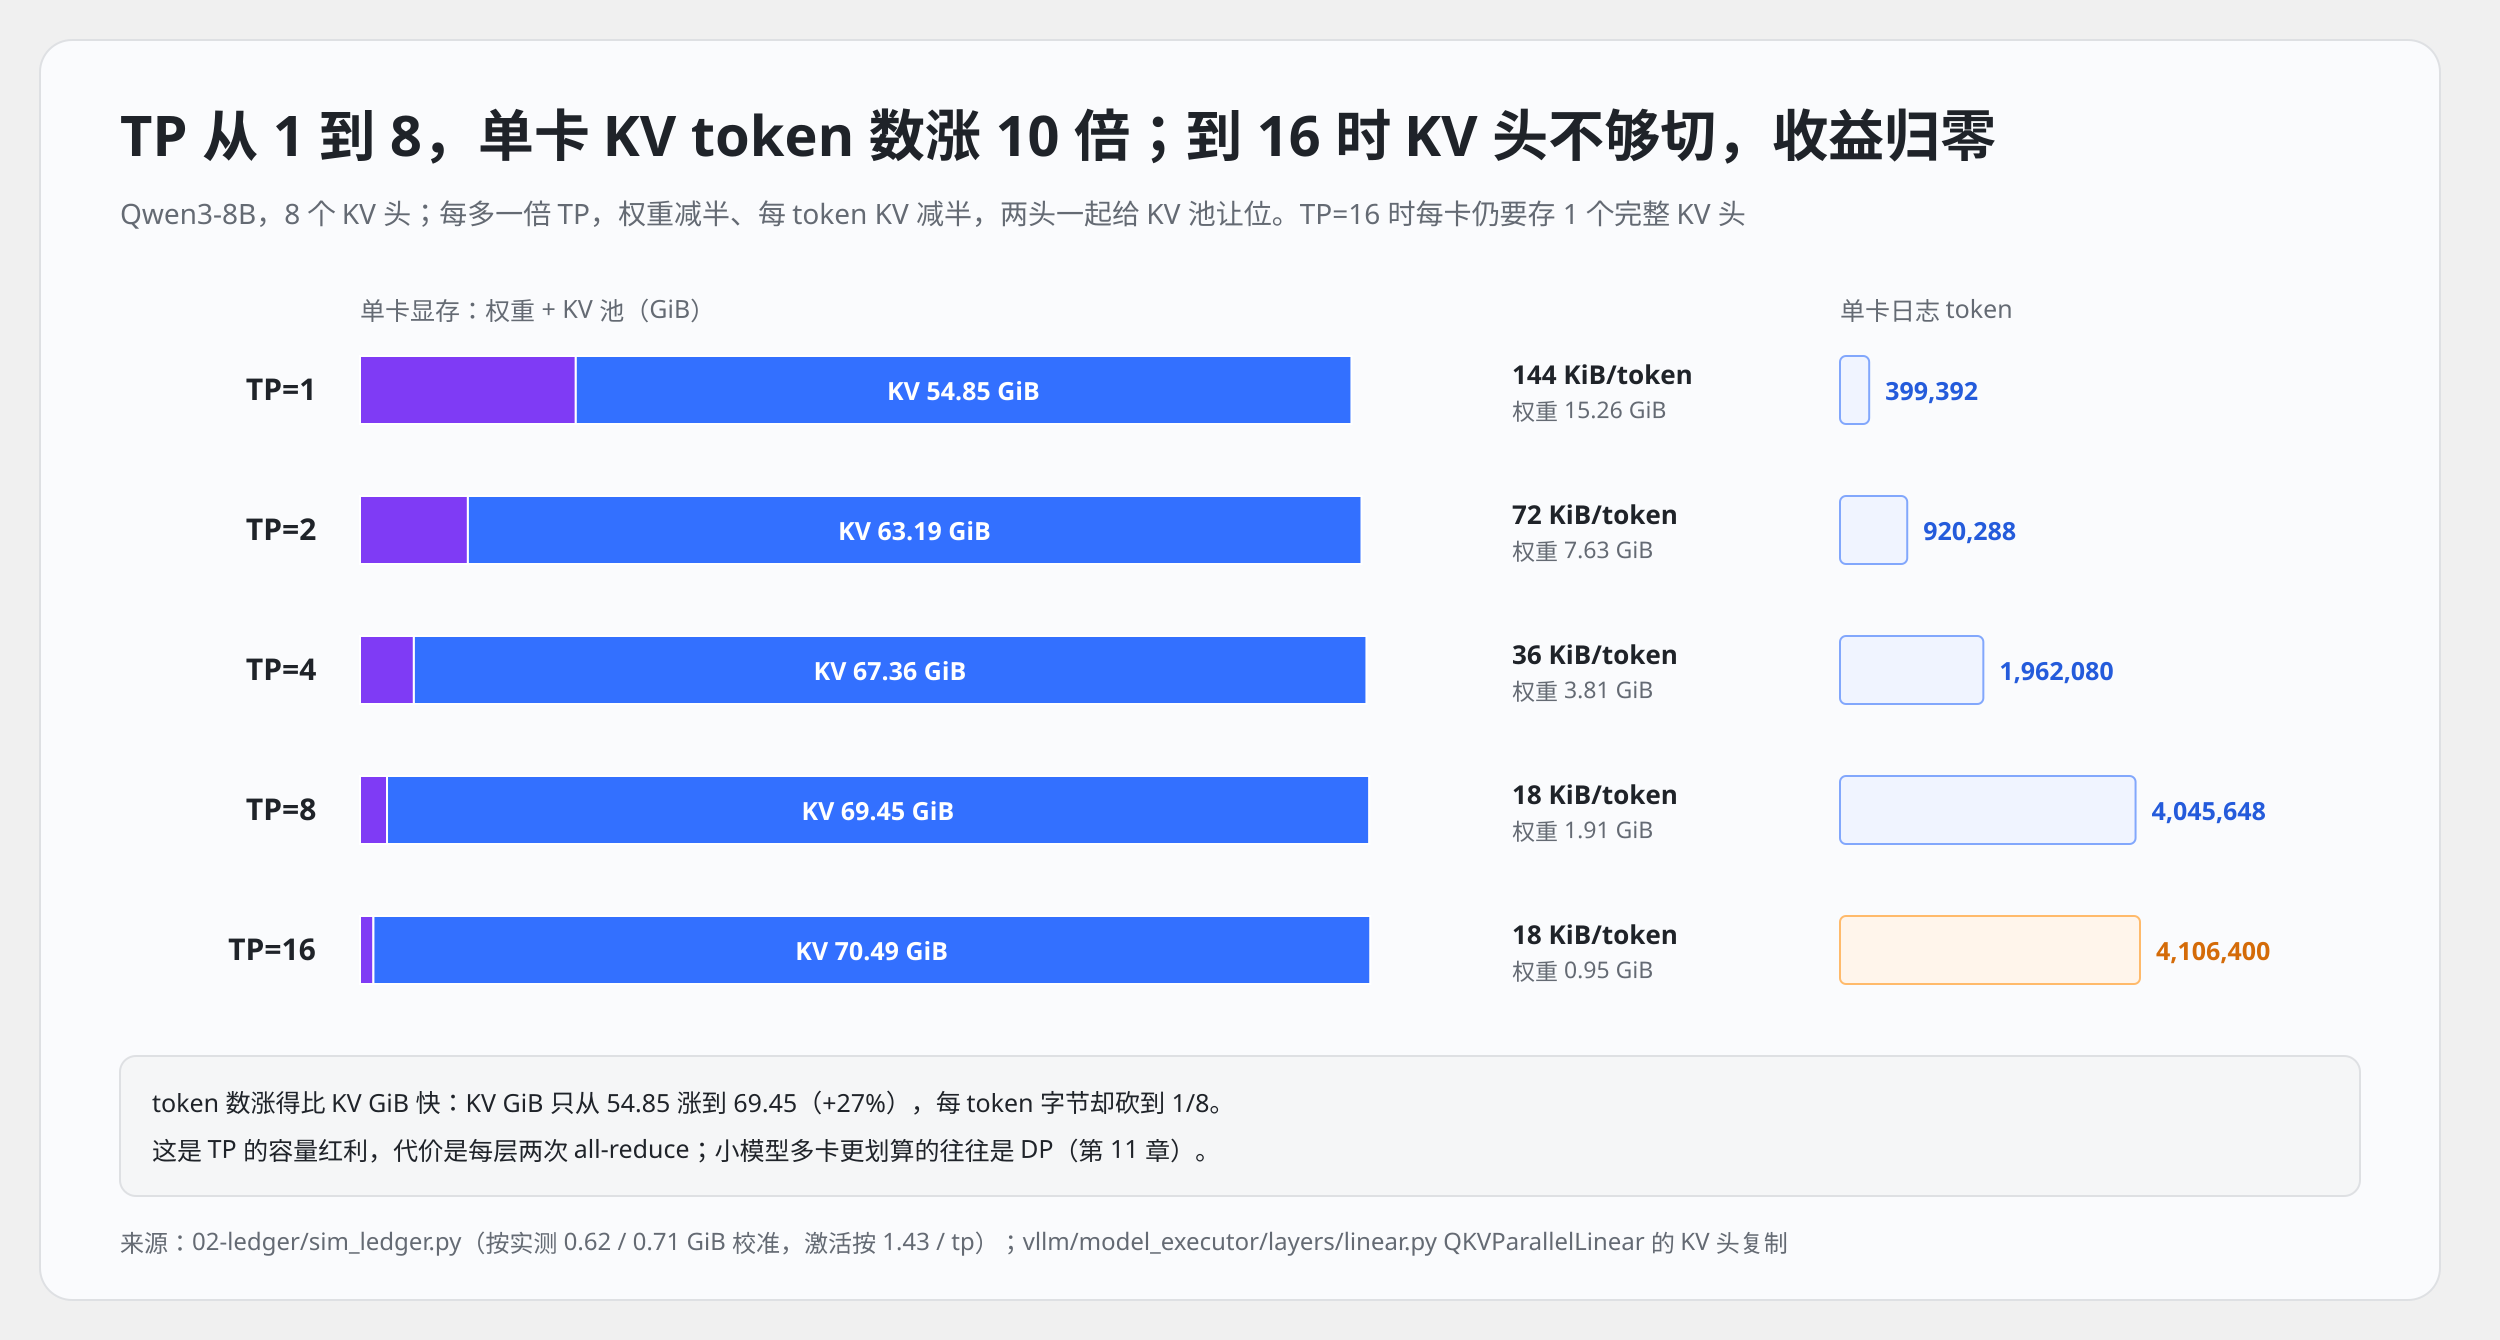
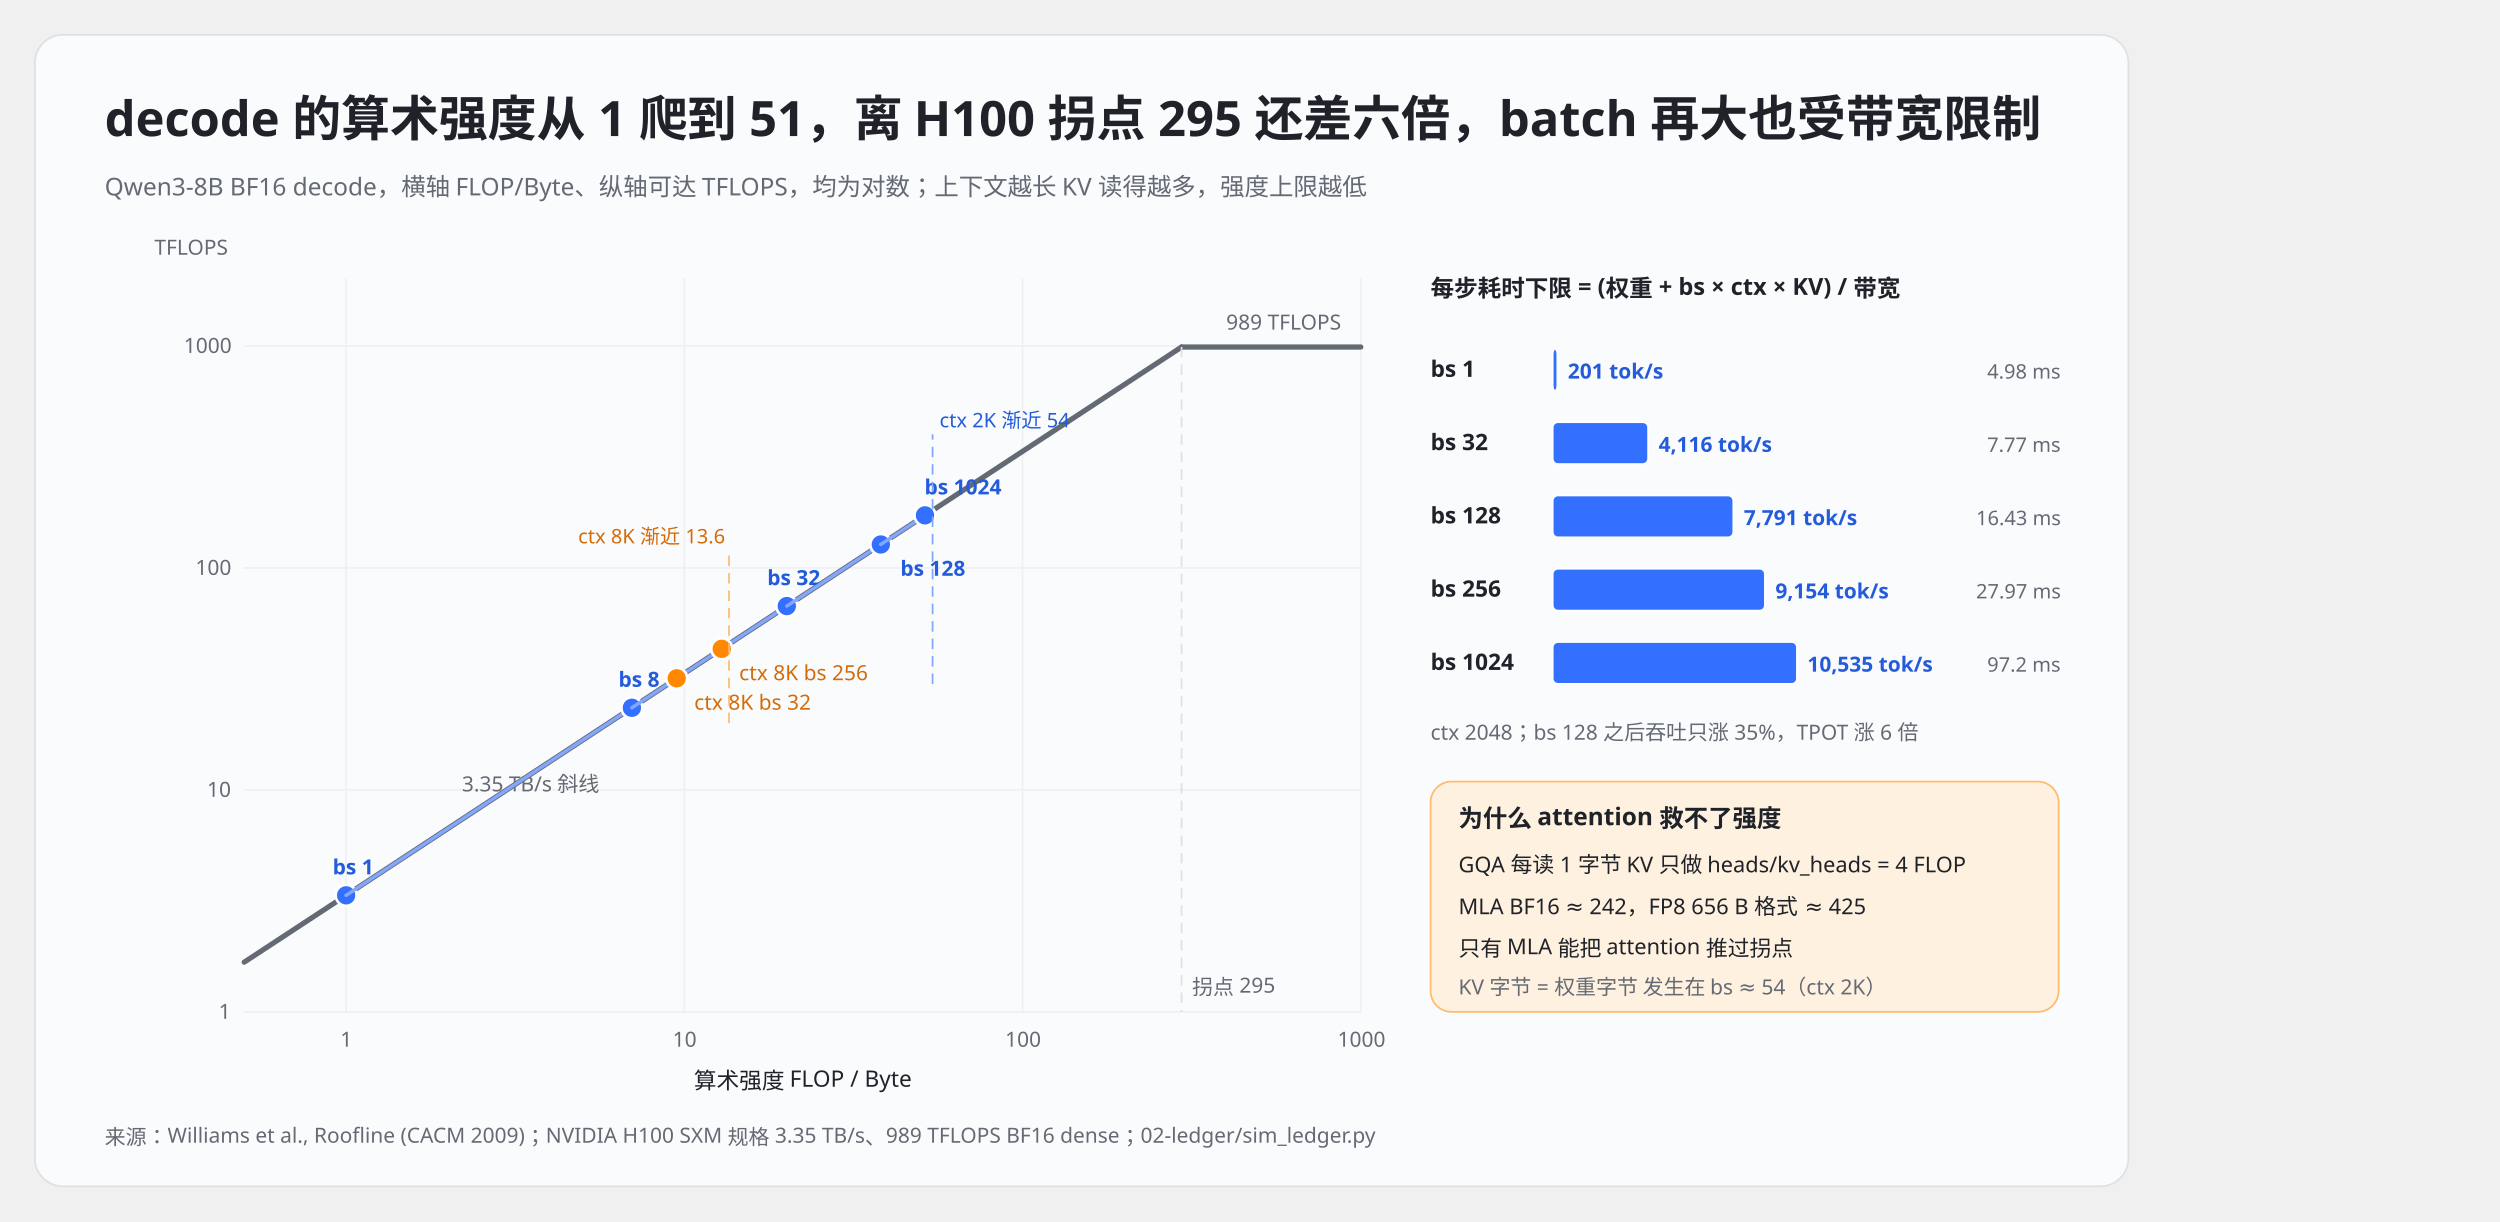
- <svg xmlns="http://www.w3.org/2000/svg" width="1250" height="670" viewBox="-20 -20 1250 670">
-   <g id="o1:1" transform="translate(0, 0)">
-     <rect x="0" y="0" width="1200" height="630" fill="#fafbfd" stroke="#dee0e3" stroke-width="1" rx="16" ry="16" />
-   </g>
-   <g id="a1:1" transform="translate(40, 25.058)">
+ <svg xmlns="http://www.w3.org/2000/svg" width="1433" height="700" viewBox="-20 -20 1433 700">
+   <g id="o2:1" transform="translate(0, 0)">
+     <rect x="0" y="0" width="1200" height="660" fill="#fafbfd" stroke="#dee0e3" stroke-width="1" rx="16" ry="16" />
+   </g>
+   <g id="a2:1" transform="translate(40, 25.058)">
    <text font-size="28" font-family="Noto Sans SC, 'PingFang SC', 'Hiragino Sans GB', 'Microsoft YaHei', sans-serif" font-weight="bold" fill="#1f2329" text-anchor="start" dominant-baseline="alphabetic" x="0">
      <tspan x="0" y="32.942">
-         <tspan x="0" text-anchor="start">TP 从 1 到 8，单卡 KV token 数涨 10 倍；到 16 时 KV 头不够切，收益归零</tspan>
-       </tspan>
-     </text>
-   </g>
-   <g id="a1:2" transform="translate(40, 75.529)">
+         <tspan x="0" text-anchor="start">decode 的算术强度从 1 爬到 51，离 H100 拐点 295 还差六倍，batch 再大也受带宽限制</tspan>
+       </tspan>
+     </text>
+   </g>
+   <g id="a2:2" transform="translate(40, 75.529)">
    <text font-size="14" font-family="Noto Sans SC, 'PingFang SC', 'Hiragino Sans GB', 'Microsoft YaHei', sans-serif" font-weight="normal" fill="#646a73" text-anchor="start" dominant-baseline="alphabetic" x="0">
      <tspan x="0" y="16.471">
-         <tspan x="0" text-anchor="start">Qwen3-8B，8 个 KV 头；每多一倍 TP，权重减半、每 token KV 减半，两头一起给 KV 池让位。TP=16 时每卡仍要存 1 个完整 KV 头</tspan>
-       </tspan>
-     </text>
-   </g>
-   <g id="a1:3" transform="translate(40, 591.882)">
-     <text font-size="12" font-family="Noto Sans SC, 'PingFang SC', 'Hiragino Sans GB', 'Microsoft YaHei', sans-serif" font-weight="normal" fill="#646a73" text-anchor="start" dominant-baseline="alphabetic" x="0">
-       <tspan x="0" y="14.118">
-         <tspan x="0" text-anchor="start">来源：02-ledger/sim_ledger.py（按实测 0.62 / 0.71 GiB 校准，激活按 1.43 / tp）；vllm/model_executor/layers/linear.py QKVParallelLinear 的 KV 头复制</tspan>
-       </tspan>
-     </text>
-   </g>
-   <g id="a1:4" transform="translate(91, 162.3525)">
-     <text font-size="15" font-family="Noto Sans SC, 'PingFang SC', 'Hiragino Sans GB', 'Microsoft YaHei', sans-serif" font-weight="bold" fill="#1f2329" text-anchor="end" dominant-baseline="alphabetic" x="49">
-       <tspan x="49" y="17.648">
-         <tspan x="11.92" text-anchor="start">TP=1</tspan>
-       </tspan>
-     </text>
-   </g>
-   <g id="o1:2" transform="translate(160, 158)">
-     <rect x="0" y="0" width="107.899" height="34" fill="#7f3bf5" stroke="#ffffff" stroke-width="1" rx="0" ry="0" />
-   </g>
-   <g id="o1:3" transform="translate(267.899, 158)">
-     <rect x="0" y="0" width="387.828" height="34" fill="#3370ff" stroke="#ffffff" stroke-width="1" rx="0" ry="0" />
-   </g>
-   <g id="a1:5" transform="translate(412.8131, 165.2937)">
-     <text font-size="12.5" font-family="Noto Sans SC, 'PingFang SC', 'Hiragino Sans GB', 'Microsoft YaHei', sans-serif" font-weight="bold" fill="#ffffff" text-anchor="middle" dominant-baseline="alphabetic" x="49">
-       <tspan x="49" y="14.706">
-         <tspan x="10.705" text-anchor="start">KV 54.85 GiB</tspan>
-       </tspan>
-     </text>
-   </g>
-   <g id="a1:6" transform="translate(736, 156.7055)">
+         <tspan x="0" text-anchor="start">Qwen3-8B BF16 decode，横轴 FLOP/Byte、纵轴可达 TFLOPS，均为对数；上下文越长 KV 读得越多，强度上限越低</tspan>
+       </tspan>
+     </text>
+   </g>
+   <g id="a2:3" transform="translate(40, 621.882)">
+     <text font-size="12" font-family="Noto Sans SC, 'PingFang SC', 'Hiragino Sans GB', 'Microsoft YaHei', sans-serif" font-weight="normal" fill="#646a73" text-anchor="start" dominant-baseline="alphabetic" x="0">
+       <tspan x="0" y="14.118">
+         <tspan x="0" text-anchor="start">来源：Williams et al., Roofline (CACM 2009)；NVIDIA H100 SXM 规格 3.35 TB/s、989 TFLOPS BF16 dense；02-ledger/sim_ledger.py</tspan>
+       </tspan>
+     </text>
+   </g>
+   <g id="c2:1" transform="translate(178.3634, 140)">
+     <path fill="none" stroke="#eef0f3" stroke-width="1" stroke-linecap="round" stroke-linejoin="round" d="M 0 0 L 0 420" />
+   </g>
+   <g id="a2:4" transform="translate(174.8634, 565.882)">
+     <text font-size="12" font-family="Noto Sans SC, 'PingFang SC', 'Hiragino Sans GB', 'Microsoft YaHei', sans-serif" font-weight="normal" fill="#646a73" text-anchor="middle" dominant-baseline="alphabetic" x="3.5">
+       <tspan x="3.5" y="14.118">
+         <tspan x="0.17" text-anchor="start">1</tspan>
+       </tspan>
+     </text>
+   </g>
+   <g id="c2:2" transform="translate(372.2423, 140)">
+     <path fill="none" stroke="#eef0f3" stroke-width="1" stroke-linecap="round" stroke-linejoin="round" d="M 0 0 L 0 420" />
+   </g>
+   <g id="a2:5" transform="translate(365.2423, 565.882)">
+     <text font-size="12" font-family="Noto Sans SC, 'PingFang SC', 'Hiragino Sans GB', 'Microsoft YaHei', sans-serif" font-weight="normal" fill="#646a73" text-anchor="middle" dominant-baseline="alphabetic" x="7">
+       <tspan x="7" y="14.118">
+         <tspan x="0.34" text-anchor="start">10</tspan>
+       </tspan>
+     </text>
+   </g>
+   <g id="c2:3" transform="translate(566.1211, 140)">
+     <path fill="none" stroke="#eef0f3" stroke-width="1" stroke-linecap="round" stroke-linejoin="round" d="M 0 0 L 0 420" />
+   </g>
+   <g id="a2:6" transform="translate(555.6211, 565.882)">
+     <text font-size="12" font-family="Noto Sans SC, 'PingFang SC', 'Hiragino Sans GB', 'Microsoft YaHei', sans-serif" font-weight="normal" fill="#646a73" text-anchor="middle" dominant-baseline="alphabetic" x="10.5">
+       <tspan x="10.5" y="14.118">
+         <tspan x="0.51" text-anchor="start">100</tspan>
+       </tspan>
+     </text>
+   </g>
+   <g id="c2:4" transform="translate(760, 140)">
+     <path fill="none" stroke="#eef0f3" stroke-width="1" stroke-linecap="round" stroke-linejoin="round" d="M 0 0 L 0 420" />
+   </g>
+   <g id="a2:7" transform="translate(746.5, 565.882)">
+     <text font-size="12" font-family="Noto Sans SC, 'PingFang SC', 'Hiragino Sans GB', 'Microsoft YaHei', sans-serif" font-weight="normal" fill="#646a73" text-anchor="middle" dominant-baseline="alphabetic" x="13.5">
+       <tspan x="13.5" y="14.118">
+         <tspan x="0.18" text-anchor="start">1000</tspan>
+       </tspan>
+     </text>
+   </g>
+   <g id="c2:5" transform="translate(120, 560)">
+     <path fill="none" stroke="#eef0f3" stroke-width="1" stroke-linecap="round" stroke-linejoin="round" d="M 0 0 L 640 0" />
+   </g>
+   <g id="a2:8" transform="translate(105, 549.882)">
+     <text font-size="12" font-family="Noto Sans SC, 'PingFang SC', 'Hiragino Sans GB', 'Microsoft YaHei', sans-serif" font-weight="normal" fill="#646a73" text-anchor="end" dominant-baseline="alphabetic" x="7">
+       <tspan x="7" y="14.118">
+         <tspan x="0.34" text-anchor="start">1</tspan>
+       </tspan>
+     </text>
+   </g>
+   <g id="c2:6" transform="translate(120, 432.767)">
+     <path fill="none" stroke="#eef0f3" stroke-width="1" stroke-linecap="round" stroke-linejoin="round" d="M 0 0 L 640 0" />
+   </g>
+   <g id="a2:9" transform="translate(98, 422.649)">
+     <text font-size="12" font-family="Noto Sans SC, 'PingFang SC', 'Hiragino Sans GB', 'Microsoft YaHei', sans-serif" font-weight="normal" fill="#646a73" text-anchor="end" dominant-baseline="alphabetic" x="14">
+       <tspan x="14" y="14.118">
+         <tspan x="0.68" text-anchor="start">10</tspan>
+       </tspan>
+     </text>
+   </g>
+   <g id="c2:7" transform="translate(120, 305.534)">
+     <path fill="none" stroke="#eef0f3" stroke-width="1" stroke-linecap="round" stroke-linejoin="round" d="M 0 0 L 640 0" />
+   </g>
+   <g id="a2:10" transform="translate(91, 295.416)">
+     <text font-size="12" font-family="Noto Sans SC, 'PingFang SC', 'Hiragino Sans GB', 'Microsoft YaHei', sans-serif" font-weight="normal" fill="#646a73" text-anchor="end" dominant-baseline="alphabetic" x="21">
+       <tspan x="21" y="14.118">
+         <tspan x="1.02" text-anchor="start">100</tspan>
+       </tspan>
+     </text>
+   </g>
+   <g id="c2:8" transform="translate(120, 178.301)">
+     <path fill="none" stroke="#eef0f3" stroke-width="1" stroke-linecap="round" stroke-linejoin="round" d="M 0 0 L 640 0" />
+   </g>
+   <g id="a2:11" transform="translate(85, 168.183)">
+     <text font-size="12" font-family="Noto Sans SC, 'PingFang SC', 'Hiragino Sans GB', 'Microsoft YaHei', sans-serif" font-weight="normal" fill="#646a73" text-anchor="end" dominant-baseline="alphabetic" x="27">
+       <tspan x="27" y="14.118">
+         <tspan x="0.36" text-anchor="start">1000</tspan>
+       </tspan>
+     </text>
+   </g>
+   <g id="a2:12" transform="translate(375.5, 588.7055)">
+     <text font-size="13" font-family="Noto Sans SC, 'PingFang SC', 'Hiragino Sans GB', 'Microsoft YaHei', sans-serif" font-weight="normal" fill="#1f2329" text-anchor="middle" dominant-baseline="alphabetic" x="64.5">
+       <tspan x="64.5" y="15.295">
+         <tspan x="2.205" text-anchor="start">算术强度 FLOP / Byte</tspan>
+       </tspan>
+     </text>
+   </g>
+   <g id="a2:13" transform="translate(65, 111.882)">
+     <text font-size="12" font-family="Noto Sans SC, 'PingFang SC', 'Hiragino Sans GB', 'Microsoft YaHei', sans-serif" font-weight="normal" fill="#646a73" text-anchor="end" dominant-baseline="alphabetic" x="47">
+       <tspan x="47" y="14.118">
+         <tspan x="3.5" text-anchor="start">TFLOPS</tspan>
+       </tspan>
+     </text>
+   </g>
+   <g id="c2:9" transform="translate(120, 178.9121)">
+     <path fill="none" stroke="#646a73" stroke-width="3" stroke-linecap="round" stroke-linejoin="round" d="M 0 352.586 L 537.274 0" />
+   </g>
+   <g id="c2:10" transform="translate(657.2736, 178.9121)">
+     <path fill="none" stroke="#646a73" stroke-width="3" stroke-linecap="round" stroke-linejoin="round" d="M 0 0 L 102.726 0" />
+   </g>
+   <g id="c2:11" transform="translate(657.2736, 178.9121)">
+     <path fill="none" stroke="#dee0e3" stroke-width="1" stroke-dasharray="6 4" d="M 0 0 L 0 381.088" />
+   </g>
+   <g id="a2:14" transform="translate(663.2736, 535.882)">
+     <text font-size="12" font-family="Noto Sans SC, 'PingFang SC', 'Hiragino Sans GB', 'Microsoft YaHei', sans-serif" font-weight="normal" fill="#646a73" text-anchor="start" dominant-baseline="alphabetic" x="0">
+       <tspan x="0" y="14.118">
+         <tspan x="0" text-anchor="start">拐点 295</tspan>
+       </tspan>
+     </text>
+   </g>
+   <g id="a2:15" transform="translate(682.8478, 154.7941)">
+     <text font-size="12" font-family="Noto Sans SC, 'PingFang SC', 'Hiragino Sans GB', 'Microsoft YaHei', sans-serif" font-weight="normal" fill="#646a73" text-anchor="start" dominant-baseline="alphabetic" x="0">
+       <tspan x="0" y="14.118">
+         <tspan x="0" text-anchor="start">989 TFLOPS</tspan>
+       </tspan>
+     </text>
+   </g>
+   <g id="a2:16" transform="translate(244.7519, 419.5115)">
+     <text font-size="12" font-family="Noto Sans SC, 'PingFang SC', 'Hiragino Sans GB', 'Microsoft YaHei', sans-serif" font-weight="normal" fill="#646a73" text-anchor="start" dominant-baseline="alphabetic" x="0">
+       <tspan x="0" y="14.118">
+         <tspan x="0" text-anchor="start">3.35 TB/s 斜线</tspan>
+       </tspan>
+     </text>
+   </g>
+   <g id="o2:2" transform="translate(172.4, 487.2)">
+     <ellipse fill="#3370ff" stroke="#ffffff" stroke-width="1.5" cx="6" cy="6" rx="6" ry="6" />
+   </g>
+   <g id="a2:17" transform="translate(165.8634, 467.079)">
+     <text font-size="12" font-family="Noto Sans SC, 'PingFang SC', 'Hiragino Sans GB', 'Microsoft YaHei', sans-serif" font-weight="bold" fill="#245bdb" text-anchor="middle" dominant-baseline="alphabetic" x="16.5">
+       <tspan x="16.5" y="14.118">
+         <tspan x="4.795" text-anchor="start">bs 1</tspan>
+       </tspan>
+     </text>
+   </g>
+   <g id="c2:12" transform="translate(178.3634, 385.6726)">
+     <path fill="none" stroke="#82a7fc" stroke-width="2" stroke-linecap="round" stroke-linejoin="round" d="M 0 107.524 L 163.847 0" />
+   </g>
+   <g id="o2:3" transform="translate(336.2, 379.7)">
+     <ellipse fill="#3370ff" stroke="#ffffff" stroke-width="1.5" cx="6" cy="6" rx="6" ry="6" />
+   </g>
+   <g id="a2:18" transform="translate(329.71, 359.5546)">
+     <text font-size="12" font-family="Noto Sans SC, 'PingFang SC', 'Hiragino Sans GB', 'Microsoft YaHei', sans-serif" font-weight="bold" fill="#245bdb" text-anchor="middle" dominant-baseline="alphabetic" x="16.5">
+       <tspan x="16.5" y="14.118">
+         <tspan x="4.795" text-anchor="start">bs 8</tspan>
+       </tspan>
+     </text>
+   </g>
+   <g id="c2:13" transform="translate(342.21, 327.3874)">
+     <path fill="none" stroke="#82a7fc" stroke-width="2" stroke-linecap="round" stroke-linejoin="round" d="M 0 58.285 L 88.816 0" />
+   </g>
+   <g id="o2:4" transform="translate(425, 321.4)">
+     <ellipse fill="#3370ff" stroke="#ffffff" stroke-width="1.5" cx="6" cy="6" rx="6" ry="6" />
+   </g>
+   <g id="a2:19" transform="translate(414.5255, 301.2694)">
+     <text font-size="12" font-family="Noto Sans SC, 'PingFang SC', 'Hiragino Sans GB', 'Microsoft YaHei', sans-serif" font-weight="bold" fill="#245bdb" text-anchor="middle" dominant-baseline="alphabetic" x="20.5">
+       <tspan x="20.5" y="14.118">
+         <tspan x="5.255" text-anchor="start">bs 32</tspan>
+       </tspan>
+     </text>
+   </g>
+   <g id="c2:14" transform="translate(431.0255, 292.0511)">
+     <path fill="none" stroke="#82a7fc" stroke-width="2" stroke-linecap="round" stroke-linejoin="round" d="M 0 35.336 L 53.846 0" />
+   </g>
+   <g id="o2:5" transform="translate(478.9, 286.1)">
+     <ellipse fill="#3370ff" stroke="#ffffff" stroke-width="1.5" cx="6" cy="6" rx="6" ry="6" />
+   </g>
+   <g id="a2:20" transform="translate(490.3713, 295.9331)">
+     <text font-size="12" font-family="Noto Sans SC, 'PingFang SC', 'Hiragino Sans GB', 'Microsoft YaHei', sans-serif" font-weight="bold" fill="#245bdb" text-anchor="middle" dominant-baseline="alphabetic" x="24.5">
+       <tspan x="24.5" y="14.118">
+         <tspan x="5.715" text-anchor="start">bs 128</tspan>
+       </tspan>
+     </text>
+   </g>
+   <g id="c2:15" transform="translate(484.8713, 275.3986)">
+     <path fill="none" stroke="#82a7fc" stroke-width="2" stroke-linecap="round" stroke-linejoin="round" d="M 0 16.653 L 25.375 0" />
+   </g>
+   <g id="o2:6" transform="translate(504.2, 269.4)">
+     <ellipse fill="#3370ff" stroke="#ffffff" stroke-width="1.5" cx="6" cy="6" rx="6" ry="6" />
+   </g>
+   <g id="a2:21" transform="translate(503.7466, 249.2806)">
+     <text font-size="12" font-family="Noto Sans SC, 'PingFang SC', 'Hiragino Sans GB', 'Microsoft YaHei', sans-serif" font-weight="bold" fill="#245bdb" text-anchor="middle" dominant-baseline="alphabetic" x="28.5">
+       <tspan x="28.5" y="14.118">
+         <tspan x="6.175" text-anchor="start">bs 1024</tspan>
+       </tspan>
+     </text>
+   </g>
+   <g id="o2:7" transform="translate(361.9, 362.8)">
+     <ellipse fill="#ff8800" stroke="#ffffff" stroke-width="1.5" cx="6" cy="6" rx="6" ry="6" />
+   </g>
+   <g id="a2:22" transform="translate(377.9233, 372.6802)">
+     <text font-size="12" font-family="Noto Sans SC, 'PingFang SC', 'Hiragino Sans GB', 'Microsoft YaHei', sans-serif" font-weight="normal" fill="#d46b08" text-anchor="start" dominant-baseline="alphabetic" x="0">
+       <tspan x="0" y="14.118">
+         <tspan x="0" text-anchor="start">ctx 8K bs 32</tspan>
+       </tspan>
+     </text>
+   </g>
+   <g id="o2:8" transform="translate(387.7, 345.9)">
+     <ellipse fill="#ff8800" stroke="#ffffff" stroke-width="1.5" cx="6" cy="6" rx="6" ry="6" />
+   </g>
+   <g id="a2:23" transform="translate(403.6833, 355.7753)">
+     <text font-size="12" font-family="Noto Sans SC, 'PingFang SC', 'Hiragino Sans GB', 'Microsoft YaHei', sans-serif" font-weight="normal" fill="#d46b08" text-anchor="start" dominant-baseline="alphabetic" x="0">
+       <tspan x="0" y="14.118">
+         <tspan x="0" text-anchor="start">ctx 8K bs 256</tspan>
+       </tspan>
+     </text>
+   </g>
+   <g id="c2:16" transform="translate(514.5492, 228.9321)">
+     <path fill="none" stroke="#82a7fc" stroke-width="1" stroke-dasharray="6 4" d="M 0 143.129 L 0 0" />
+   </g>
+   <g id="a2:24" transform="translate(518.5492, 211.4023)">
+     <text font-size="11.5" font-family="Noto Sans SC, 'PingFang SC', 'Hiragino Sans GB', 'Microsoft YaHei', sans-serif" font-weight="normal" fill="#245bdb" text-anchor="start" dominant-baseline="alphabetic" x="0">
+       <tspan x="0" y="13.53">
+         <tspan x="0" text-anchor="start">ctx 2K 渐近 54</tspan>
+       </tspan>
+     </text>
+   </g>
+   <g id="c2:17" transform="translate(397.8846, 295.4595)">
+     <path fill="none" stroke="#ffba6b" stroke-width="1" stroke-dasharray="6 4" d="M 0 99.007 L 0 0" />
+   </g>
+   <g id="a2:25" transform="translate(307.8846, 277.9298)">
+     <text font-size="11.5" font-family="Noto Sans SC, 'PingFang SC', 'Hiragino Sans GB', 'Microsoft YaHei', sans-serif" font-weight="normal" fill="#d46b08" text-anchor="end" dominant-baseline="alphabetic" x="86">
+       <tspan x="86" y="13.53">
+         <tspan x="3.52" text-anchor="start">ctx 8K 渐近 13.6</tspan>
+       </tspan>
+     </text>
+   </g>
+   <g id="a2:26" transform="translate(800, 134.1173)">
+     <text font-size="13.5" font-family="Noto Sans SC, 'PingFang SC', 'Hiragino Sans GB', 'Microsoft YaHei', sans-serif" font-weight="bold" fill="#1f2329" text-anchor="start" dominant-baseline="alphabetic" x="0">
+       <tspan x="0" y="15.883">
+         <tspan x="0" text-anchor="start">每步耗时下限 = (权重 + bs × ctx × KV) / 带宽</tspan>
+       </tspan>
+     </text>
+   </g>
+   <g id="a2:27" transform="translate(800, 180.7055)">
    <text font-size="13" font-family="Noto Sans SC, 'PingFang SC', 'Hiragino Sans GB', 'Microsoft YaHei', sans-serif" font-weight="bold" fill="#1f2329" text-anchor="start" dominant-baseline="alphabetic" x="0">
      <tspan x="0" y="15.295">
-         <tspan x="0" text-anchor="start">144 KiB/token</tspan>
-       </tspan>
-     </text>
-   </g>
-   <g id="a1:7" transform="translate(736, 176.4702)">
-     <text font-size="11.5" font-family="Noto Sans SC, 'PingFang SC', 'Hiragino Sans GB', 'Microsoft YaHei', sans-serif" font-weight="normal" fill="#646a73" text-anchor="start" dominant-baseline="alphabetic" x="0">
-       <tspan x="0" y="13.53">
-         <tspan x="0" text-anchor="start">权重 15.26 GiB</tspan>
-       </tspan>
-     </text>
-   </g>
-   <g id="o1:4" transform="translate(900, 158)">
-     <rect x="0" y="0" width="14.589" height="34" fill="#f0f4ff" stroke="#82a7fc" stroke-width="1" rx="3" ry="3" />
-   </g>
-   <g id="a1:8" transform="translate(922.5891, 165.2937)">
-     <text font-size="12.5" font-family="Noto Sans SC, 'PingFang SC', 'Hiragino Sans GB', 'Microsoft YaHei', sans-serif" font-weight="bold" fill="#245bdb" text-anchor="start" dominant-baseline="alphabetic" x="0">
-       <tspan x="0" y="14.706">
-         <tspan x="0" text-anchor="start">399,392</tspan>
-       </tspan>
-     </text>
-   </g>
-   <g id="a1:9" transform="translate(91, 232.3525)">
-     <text font-size="15" font-family="Noto Sans SC, 'PingFang SC', 'Hiragino Sans GB', 'Microsoft YaHei', sans-serif" font-weight="bold" fill="#1f2329" text-anchor="end" dominant-baseline="alphabetic" x="49">
-       <tspan x="49" y="17.648">
-         <tspan x="11.92" text-anchor="start">TP=2</tspan>
-       </tspan>
-     </text>
-   </g>
-   <g id="o1:5" transform="translate(160, 228)">
-     <rect x="0" y="0" width="53.949" height="34" fill="#7f3bf5" stroke="#ffffff" stroke-width="1" rx="0" ry="0" />
-   </g>
-   <g id="o1:6" transform="translate(213.9495, 228)">
-     <rect x="0" y="0" width="446.798" height="34" fill="#3370ff" stroke="#ffffff" stroke-width="1" rx="0" ry="0" />
-   </g>
-   <g id="a1:10" transform="translate(388.3485, 235.2937)">
-     <text font-size="12.5" font-family="Noto Sans SC, 'PingFang SC', 'Hiragino Sans GB', 'Microsoft YaHei', sans-serif" font-weight="bold" fill="#ffffff" text-anchor="middle" dominant-baseline="alphabetic" x="49">
-       <tspan x="49" y="14.706">
-         <tspan x="10.705" text-anchor="start">KV 63.19 GiB</tspan>
-       </tspan>
-     </text>
-   </g>
-   <g id="a1:11" transform="translate(736, 226.7055)">
+         <tspan x="0" text-anchor="start">bs 1</tspan>
+       </tspan>
+     </text>
+   </g>
+   <g id="d2:1" transform="translate(869.5, 179.5)">
+     <defs>
+       <symbol id="svgicon-d2-1" viewBox="0 0 3.671 25">
+         <g transform="translate(-869.5 -179.5)">
+           <rect x="870" y="180" width="2.671" height="24" rx="3" fill="#3370FF" stroke="#FFFFFF" stroke-width="1" />
+         </g>
+       </symbol>
+     </defs>
+     <use href="#svgicon-d2-1" x="0" y="0" width="3.671" height="25" />
+   </g>
+   <g id="a2:28" transform="translate(878.6711, 182.882)">
+     <text font-size="12" font-family="Noto Sans SC, 'PingFang SC', 'Hiragino Sans GB', 'Microsoft YaHei', sans-serif" font-weight="bold" fill="#245bdb" text-anchor="start" dominant-baseline="alphabetic" x="0">
+       <tspan x="0" y="14.118">
+         <tspan x="0" text-anchor="start">201 tok/s</tspan>
+       </tspan>
+     </text>
+   </g>
+   <g id="a2:29" transform="translate(1118, 183.4702)">
+     <text font-size="11.5" font-family="Noto Sans SC, 'PingFang SC', 'Hiragino Sans GB', 'Microsoft YaHei', sans-serif" font-weight="normal" fill="#646a73" text-anchor="end" dominant-baseline="alphabetic" x="42">
+       <tspan x="42" y="13.53">
+         <tspan x="1.05" text-anchor="start">4.98 ms</tspan>
+       </tspan>
+     </text>
+   </g>
+   <g id="a2:30" transform="translate(800, 222.7055)">
    <text font-size="13" font-family="Noto Sans SC, 'PingFang SC', 'Hiragino Sans GB', 'Microsoft YaHei', sans-serif" font-weight="bold" fill="#1f2329" text-anchor="start" dominant-baseline="alphabetic" x="0">
      <tspan x="0" y="15.295">
-         <tspan x="0" text-anchor="start">72 KiB/token</tspan>
-       </tspan>
-     </text>
-   </g>
-   <g id="a1:12" transform="translate(736, 246.4702)">
-     <text font-size="11.5" font-family="Noto Sans SC, 'PingFang SC', 'Hiragino Sans GB', 'Microsoft YaHei', sans-serif" font-weight="normal" fill="#646a73" text-anchor="start" dominant-baseline="alphabetic" x="0">
-       <tspan x="0" y="13.53">
-         <tspan x="0" text-anchor="start">权重 7.63 GiB</tspan>
-       </tspan>
-     </text>
-   </g>
-   <g id="o1:7" transform="translate(900, 228)">
-     <rect x="0" y="0" width="33.617" height="34" fill="#f0f4ff" stroke="#82a7fc" stroke-width="1" rx="3" ry="3" />
-   </g>
-   <g id="a1:13" transform="translate(941.6166, 235.2937)">
-     <text font-size="12.5" font-family="Noto Sans SC, 'PingFang SC', 'Hiragino Sans GB', 'Microsoft YaHei', sans-serif" font-weight="bold" fill="#245bdb" text-anchor="start" dominant-baseline="alphabetic" x="0">
-       <tspan x="0" y="14.706">
-         <tspan x="0" text-anchor="start">920,288</tspan>
-       </tspan>
-     </text>
-   </g>
-   <g id="a1:14" transform="translate(91, 302.3525)">
-     <text font-size="15" font-family="Noto Sans SC, 'PingFang SC', 'Hiragino Sans GB', 'Microsoft YaHei', sans-serif" font-weight="bold" fill="#1f2329" text-anchor="end" dominant-baseline="alphabetic" x="49">
-       <tspan x="49" y="17.648">
-         <tspan x="11.92" text-anchor="start">TP=4</tspan>
-       </tspan>
-     </text>
-   </g>
-   <g id="o1:8" transform="translate(160, 298)">
-     <rect x="0" y="0" width="26.939" height="34" fill="#7f3bf5" stroke="#ffffff" stroke-width="1" rx="0" ry="0" />
-   </g>
-   <g id="o1:9" transform="translate(186.9394, 298)">
-     <rect x="0" y="0" width="476.283" height="34" fill="#3370ff" stroke="#ffffff" stroke-width="1" rx="0" ry="0" />
-   </g>
-   <g id="a1:15" transform="translate(376.0808, 305.2938)">
-     <text font-size="12.5" font-family="Noto Sans SC, 'PingFang SC', 'Hiragino Sans GB', 'Microsoft YaHei', sans-serif" font-weight="bold" fill="#ffffff" text-anchor="middle" dominant-baseline="alphabetic" x="49">
-       <tspan x="49" y="14.706">
-         <tspan x="10.705" text-anchor="start">KV 67.36 GiB</tspan>
-       </tspan>
-     </text>
-   </g>
-   <g id="a1:16" transform="translate(736, 296.7055)">
+         <tspan x="0" text-anchor="start">bs 32</tspan>
+       </tspan>
+     </text>
+   </g>
+   <g id="o2:9" transform="translate(870, 222)">
+     <rect x="0" y="0" width="54.698" height="24" fill="#3370ff" stroke="#ffffff" stroke-width="1" rx="3" ry="3" />
+   </g>
+   <g id="a2:31" transform="translate(930.6977, 224.882)">
+     <text font-size="12" font-family="Noto Sans SC, 'PingFang SC', 'Hiragino Sans GB', 'Microsoft YaHei', sans-serif" font-weight="bold" fill="#245bdb" text-anchor="start" dominant-baseline="alphabetic" x="0">
+       <tspan x="0" y="14.118">
+         <tspan x="0" text-anchor="start">4,116 tok/s</tspan>
+       </tspan>
+     </text>
+   </g>
+   <g id="a2:32" transform="translate(1118, 225.4702)">
+     <text font-size="11.5" font-family="Noto Sans SC, 'PingFang SC', 'Hiragino Sans GB', 'Microsoft YaHei', sans-serif" font-weight="normal" fill="#646a73" text-anchor="end" dominant-baseline="alphabetic" x="42">
+       <tspan x="42" y="13.53">
+         <tspan x="1.05" text-anchor="start">7.77 ms</tspan>
+       </tspan>
+     </text>
+   </g>
+   <g id="a2:33" transform="translate(800, 264.7055)">
    <text font-size="13" font-family="Noto Sans SC, 'PingFang SC', 'Hiragino Sans GB', 'Microsoft YaHei', sans-serif" font-weight="bold" fill="#1f2329" text-anchor="start" dominant-baseline="alphabetic" x="0">
      <tspan x="0" y="15.295">
-         <tspan x="0" text-anchor="start">36 KiB/token</tspan>
-       </tspan>
-     </text>
-   </g>
-   <g id="a1:17" transform="translate(736, 316.4703)">
-     <text font-size="11.5" font-family="Noto Sans SC, 'PingFang SC', 'Hiragino Sans GB', 'Microsoft YaHei', sans-serif" font-weight="normal" fill="#646a73" text-anchor="start" dominant-baseline="alphabetic" x="0">
-       <tspan x="0" y="13.53">
-         <tspan x="0" text-anchor="start">权重 3.81 GiB</tspan>
-       </tspan>
-     </text>
-   </g>
-   <g id="o1:10" transform="translate(900, 298)">
-     <rect x="0" y="0" width="71.672" height="34" fill="#f0f4ff" stroke="#82a7fc" stroke-width="1" rx="3" ry="3" />
-   </g>
-   <g id="a1:18" transform="translate(979.6715, 305.2938)">
-     <text font-size="12.5" font-family="Noto Sans SC, 'PingFang SC', 'Hiragino Sans GB', 'Microsoft YaHei', sans-serif" font-weight="bold" fill="#245bdb" text-anchor="start" dominant-baseline="alphabetic" x="0">
-       <tspan x="0" y="14.706">
-         <tspan x="0" text-anchor="start">1,962,080</tspan>
-       </tspan>
-     </text>
-   </g>
-   <g id="a1:19" transform="translate(91, 372.3525)">
-     <text font-size="15" font-family="Noto Sans SC, 'PingFang SC', 'Hiragino Sans GB', 'Microsoft YaHei', sans-serif" font-weight="bold" fill="#1f2329" text-anchor="end" dominant-baseline="alphabetic" x="49">
-       <tspan x="49" y="17.648">
-         <tspan x="11.92" text-anchor="start">TP=8</tspan>
-       </tspan>
-     </text>
-   </g>
-   <g id="o1:11" transform="translate(160, 368)">
-     <rect x="0" y="0" width="13.505" height="34" fill="#7f3bf5" stroke="#ffffff" stroke-width="1" rx="0" ry="0" />
-   </g>
-   <g id="o1:12" transform="translate(173.5051, 368)">
-     <rect x="0" y="0" width="491.061" height="34" fill="#3370ff" stroke="#ffffff" stroke-width="1" rx="0" ry="0" />
-   </g>
-   <g id="a1:20" transform="translate(370.0353, 375.2938)">
-     <text font-size="12.5" font-family="Noto Sans SC, 'PingFang SC', 'Hiragino Sans GB', 'Microsoft YaHei', sans-serif" font-weight="bold" fill="#ffffff" text-anchor="middle" dominant-baseline="alphabetic" x="49">
-       <tspan x="49" y="14.706">
-         <tspan x="10.705" text-anchor="start">KV 69.45 GiB</tspan>
-       </tspan>
-     </text>
-   </g>
-   <g id="a1:21" transform="translate(736, 366.7055)">
+         <tspan x="0" text-anchor="start">bs 128</tspan>
+       </tspan>
+     </text>
+   </g>
+   <g id="o2:10" transform="translate(870, 264)">
+     <rect x="0" y="0" width="103.535" height="24" fill="#3370ff" stroke="#ffffff" stroke-width="1" rx="3" ry="3" />
+   </g>
+   <g id="a2:34" transform="translate(979.5349, 266.882)">
+     <text font-size="12" font-family="Noto Sans SC, 'PingFang SC', 'Hiragino Sans GB', 'Microsoft YaHei', sans-serif" font-weight="bold" fill="#245bdb" text-anchor="start" dominant-baseline="alphabetic" x="0">
+       <tspan x="0" y="14.118">
+         <tspan x="0" text-anchor="start">7,791 tok/s</tspan>
+       </tspan>
+     </text>
+   </g>
+   <g id="a2:35" transform="translate(1112, 267.4703)">
+     <text font-size="11.5" font-family="Noto Sans SC, 'PingFang SC', 'Hiragino Sans GB', 'Microsoft YaHei', sans-serif" font-weight="normal" fill="#646a73" text-anchor="end" dominant-baseline="alphabetic" x="48">
+       <tspan x="48" y="13.53">
+         <tspan x="0.67" text-anchor="start">16.43 ms</tspan>
+       </tspan>
+     </text>
+   </g>
+   <g id="a2:36" transform="translate(800, 306.7055)">
    <text font-size="13" font-family="Noto Sans SC, 'PingFang SC', 'Hiragino Sans GB', 'Microsoft YaHei', sans-serif" font-weight="bold" fill="#1f2329" text-anchor="start" dominant-baseline="alphabetic" x="0">
      <tspan x="0" y="15.295">
-         <tspan x="0" text-anchor="start">18 KiB/token</tspan>
-       </tspan>
-     </text>
-   </g>
-   <g id="a1:22" transform="translate(736, 386.4703)">
-     <text font-size="11.5" font-family="Noto Sans SC, 'PingFang SC', 'Hiragino Sans GB', 'Microsoft YaHei', sans-serif" font-weight="normal" fill="#646a73" text-anchor="start" dominant-baseline="alphabetic" x="0">
-       <tspan x="0" y="13.53">
-         <tspan x="0" text-anchor="start">权重 1.91 GiB</tspan>
-       </tspan>
-     </text>
-   </g>
-   <g id="o1:13" transform="translate(900, 368)">
-     <rect x="0" y="0" width="147.781" height="34" fill="#f0f4ff" stroke="#82a7fc" stroke-width="1" rx="3" ry="3" />
-   </g>
-   <g id="a1:23" transform="translate(1055.781, 375.2938)">
-     <text font-size="12.5" font-family="Noto Sans SC, 'PingFang SC', 'Hiragino Sans GB', 'Microsoft YaHei', sans-serif" font-weight="bold" fill="#245bdb" text-anchor="start" dominant-baseline="alphabetic" x="0">
-       <tspan x="0" y="14.706">
-         <tspan x="0" text-anchor="start">4,045,648</tspan>
-       </tspan>
-     </text>
-   </g>
-   <g id="a1:24" transform="translate(81, 442.3525)">
-     <text font-size="15" font-family="Noto Sans SC, 'PingFang SC', 'Hiragino Sans GB', 'Microsoft YaHei', sans-serif" font-weight="bold" fill="#1f2329" text-anchor="end" dominant-baseline="alphabetic" x="59">
-       <tspan x="59" y="17.648">
-         <tspan x="13.07" text-anchor="start">TP=16</tspan>
-       </tspan>
-     </text>
-   </g>
-   <g id="o1:14" transform="translate(160, 438)">
-     <rect x="0" y="0" width="6.717" height="34" fill="#7f3bf5" stroke="#ffffff" stroke-width="1" rx="0" ry="0" />
-   </g>
-   <g id="o1:15" transform="translate(166.7172, 438)">
-     <rect x="0" y="0" width="498.414" height="34" fill="#3370ff" stroke="#ffffff" stroke-width="1" rx="0" ry="0" />
-   </g>
-   <g id="a1:25" transform="translate(366.9243, 445.2938)">
-     <text font-size="12.5" font-family="Noto Sans SC, 'PingFang SC', 'Hiragino Sans GB', 'Microsoft YaHei', sans-serif" font-weight="bold" fill="#ffffff" text-anchor="middle" dominant-baseline="alphabetic" x="49">
-       <tspan x="49" y="14.706">
-         <tspan x="10.705" text-anchor="start">KV 70.49 GiB</tspan>
-       </tspan>
-     </text>
-   </g>
-   <g id="a1:26" transform="translate(736, 436.7055)">
+         <tspan x="0" text-anchor="start">bs 256</tspan>
+       </tspan>
+     </text>
+   </g>
+   <g id="o2:11" transform="translate(870, 306)">
+     <rect x="0" y="0" width="121.648" height="24" fill="#3370ff" stroke="#ffffff" stroke-width="1" rx="3" ry="3" />
+   </g>
+   <g id="a2:37" transform="translate(997.6478, 308.882)">
+     <text font-size="12" font-family="Noto Sans SC, 'PingFang SC', 'Hiragino Sans GB', 'Microsoft YaHei', sans-serif" font-weight="bold" fill="#245bdb" text-anchor="start" dominant-baseline="alphabetic" x="0">
+       <tspan x="0" y="14.118">
+         <tspan x="0" text-anchor="start">9,154 tok/s</tspan>
+       </tspan>
+     </text>
+   </g>
+   <g id="a2:38" transform="translate(1112, 309.4703)">
+     <text font-size="11.5" font-family="Noto Sans SC, 'PingFang SC', 'Hiragino Sans GB', 'Microsoft YaHei', sans-serif" font-weight="normal" fill="#646a73" text-anchor="end" dominant-baseline="alphabetic" x="48">
+       <tspan x="48" y="13.53">
+         <tspan x="0.67" text-anchor="start">27.97 ms</tspan>
+       </tspan>
+     </text>
+   </g>
+   <g id="a2:39" transform="translate(800, 348.7055)">
    <text font-size="13" font-family="Noto Sans SC, 'PingFang SC', 'Hiragino Sans GB', 'Microsoft YaHei', sans-serif" font-weight="bold" fill="#1f2329" text-anchor="start" dominant-baseline="alphabetic" x="0">
      <tspan x="0" y="15.295">
-         <tspan x="0" text-anchor="start">18 KiB/token</tspan>
-       </tspan>
-     </text>
-   </g>
-   <g id="a1:27" transform="translate(736, 456.4703)">
-     <text font-size="11.5" font-family="Noto Sans SC, 'PingFang SC', 'Hiragino Sans GB', 'Microsoft YaHei', sans-serif" font-weight="normal" fill="#646a73" text-anchor="start" dominant-baseline="alphabetic" x="0">
-       <tspan x="0" y="13.53">
-         <tspan x="0" text-anchor="start">权重 0.95 GiB</tspan>
-       </tspan>
-     </text>
-   </g>
-   <g id="o1:16" transform="translate(900, 438)">
-     <rect x="0" y="0" width="150" height="34" fill="#fff5eb" stroke="#ffba6b" stroke-width="1" rx="3" ry="3" />
-   </g>
-   <g id="a1:28" transform="translate(1058, 445.2938)">
-     <text font-size="12.5" font-family="Noto Sans SC, 'PingFang SC', 'Hiragino Sans GB', 'Microsoft YaHei', sans-serif" font-weight="bold" fill="#d46b08" text-anchor="start" dominant-baseline="alphabetic" x="0">
-       <tspan x="0" y="14.706">
-         <tspan x="0" text-anchor="start">4,106,400</tspan>
-       </tspan>
-     </text>
-   </g>
-   <g id="a1:29" transform="translate(160, 125.2938)">
-     <text font-size="12.5" font-family="Noto Sans SC, 'PingFang SC', 'Hiragino Sans GB', 'Microsoft YaHei', sans-serif" font-weight="normal" fill="#646a73" text-anchor="start" dominant-baseline="alphabetic" x="0">
-       <tspan x="0" y="14.706">
-         <tspan x="0" text-anchor="start">单卡显存：权重 + KV 池（GiB）</tspan>
-       </tspan>
-     </text>
-   </g>
-   <g id="a1:30" transform="translate(900, 125.2938)">
-     <text font-size="12.5" font-family="Noto Sans SC, 'PingFang SC', 'Hiragino Sans GB', 'Microsoft YaHei', sans-serif" font-weight="normal" fill="#646a73" text-anchor="start" dominant-baseline="alphabetic" x="0">
-       <tspan x="0" y="14.706">
-         <tspan x="0" text-anchor="start">单卡日志 token</tspan>
-       </tspan>
-     </text>
-   </g>
-   <g id="o1:17" transform="translate(40, 508)">
-     <rect x="0" y="0" width="1120" height="70" fill="#f5f6f7" stroke="#dee0e3" stroke-width="1" rx="8" ry="8" />
-   </g>
-   <g id="a1:31" transform="translate(56, 521.2938)">
+         <tspan x="0" text-anchor="start">bs 1024</tspan>
+       </tspan>
+     </text>
+   </g>
+   <g id="o2:12" transform="translate(870, 348)">
+     <rect x="0" y="0" width="140" height="24" fill="#3370ff" stroke="#ffffff" stroke-width="1" rx="3" ry="3" />
+   </g>
+   <g id="a2:40" transform="translate(1016, 350.882)">
+     <text font-size="12" font-family="Noto Sans SC, 'PingFang SC', 'Hiragino Sans GB', 'Microsoft YaHei', sans-serif" font-weight="bold" fill="#245bdb" text-anchor="start" dominant-baseline="alphabetic" x="0">
+       <tspan x="0" y="14.118">
+         <tspan x="0" text-anchor="start">10,535 tok/s</tspan>
+       </tspan>
+     </text>
+   </g>
+   <g id="a2:41" transform="translate(1118, 351.4703)">
+     <text font-size="11.5" font-family="Noto Sans SC, 'PingFang SC', 'Hiragino Sans GB', 'Microsoft YaHei', sans-serif" font-weight="normal" fill="#646a73" text-anchor="end" dominant-baseline="alphabetic" x="42">
+       <tspan x="42" y="13.53">
+         <tspan x="1.05" text-anchor="start">97.2 ms</tspan>
+       </tspan>
+     </text>
+   </g>
+   <g id="a2:42" transform="translate(800, 389.882)">
+     <text font-size="12" font-family="Noto Sans SC, 'PingFang SC', 'Hiragino Sans GB', 'Microsoft YaHei', sans-serif" font-weight="normal" fill="#646a73" text-anchor="start" dominant-baseline="alphabetic" x="0">
+       <tspan x="0" y="14.118">
+         <tspan x="0" text-anchor="start">ctx 2048；bs 128 之后吞吐只涨 35%，TPOT 涨 6 倍</tspan>
+       </tspan>
+     </text>
+   </g>
+   <g id="o2:13" transform="translate(800, 428)">
+     <rect x="0" y="0" width="360" height="132" fill="#fff1e0" stroke="#ffba6b" stroke-width="1" rx="12" ry="12" />
+   </g>
+   <g id="a2:43" transform="translate(816, 437.529)">
+     <text font-size="14" font-family="Noto Sans SC, 'PingFang SC', 'Hiragino Sans GB', 'Microsoft YaHei', sans-serif" font-weight="bold" fill="#1f2329" text-anchor="start" dominant-baseline="alphabetic" x="0">
+       <tspan x="0" y="16.471">
+         <tspan x="0" text-anchor="start">为什么 attention 救不了强度</tspan>
+       </tspan>
+     </text>
+   </g>
+   <g id="a2:44" transform="translate(816, 465.2938)">
    <text font-size="12.5" font-family="Noto Sans SC, 'PingFang SC', 'Hiragino Sans GB', 'Microsoft YaHei', sans-serif" font-weight="normal" fill="#1f2329" text-anchor="start" dominant-baseline="alphabetic" x="0">
      <tspan x="0" y="14.706">
-         <tspan x="0" text-anchor="start">token 数涨得比 KV GiB 快：KV GiB 只从 54.85 涨到 69.45（+27%），每 token 字节却砍到 1/8。</tspan>
-       </tspan>
-     </text>
-   </g>
-   <g id="a1:32" transform="translate(56, 545.2938)">
+         <tspan x="0" text-anchor="start">GQA 每读 1 字节 KV 只做 heads/kv_heads = 4 FLOP</tspan>
+       </tspan>
+     </text>
+   </g>
+   <g id="a2:45" transform="translate(816, 489.2938)">
    <text font-size="12.5" font-family="Noto Sans SC, 'PingFang SC', 'Hiragino Sans GB', 'Microsoft YaHei', sans-serif" font-weight="normal" fill="#1f2329" text-anchor="start" dominant-baseline="alphabetic" x="0">
      <tspan x="0" y="14.706">
-         <tspan x="0" text-anchor="start">这是 TP 的容量红利，代价是每层两次 all-reduce；小模型多卡更划算的往往是 DP（第 11 章）。</tspan>
+         <tspan x="0" text-anchor="start">MLA BF16 ≈ 242，FP8 656 B 格式 ≈ 425</tspan>
+       </tspan>
+     </text>
+   </g>
+   <g id="a2:46" transform="translate(816, 513.2938)">
+     <text font-size="12.5" font-family="Noto Sans SC, 'PingFang SC', 'Hiragino Sans GB', 'Microsoft YaHei', sans-serif" font-weight="normal" fill="#1f2329" text-anchor="start" dominant-baseline="alphabetic" x="0">
+       <tspan x="0" y="14.706">
+         <tspan x="0" text-anchor="start">只有 MLA 能把 attention 推过拐点</tspan>
+       </tspan>
+     </text>
+   </g>
+   <g id="a2:47" transform="translate(816, 535.882)">
+     <text font-size="12" font-family="Noto Sans SC, 'PingFang SC', 'Hiragino Sans GB', 'Microsoft YaHei', sans-serif" font-weight="normal" fill="#646a73" text-anchor="start" dominant-baseline="alphabetic" x="0">
+       <tspan x="0" y="14.118">
+         <tspan x="0" text-anchor="start">KV 字节 = 权重字节 发生在 bs ≈ 54（ctx 2K）</tspan>
      </tspan>
    </text>
  </g>
</svg>
